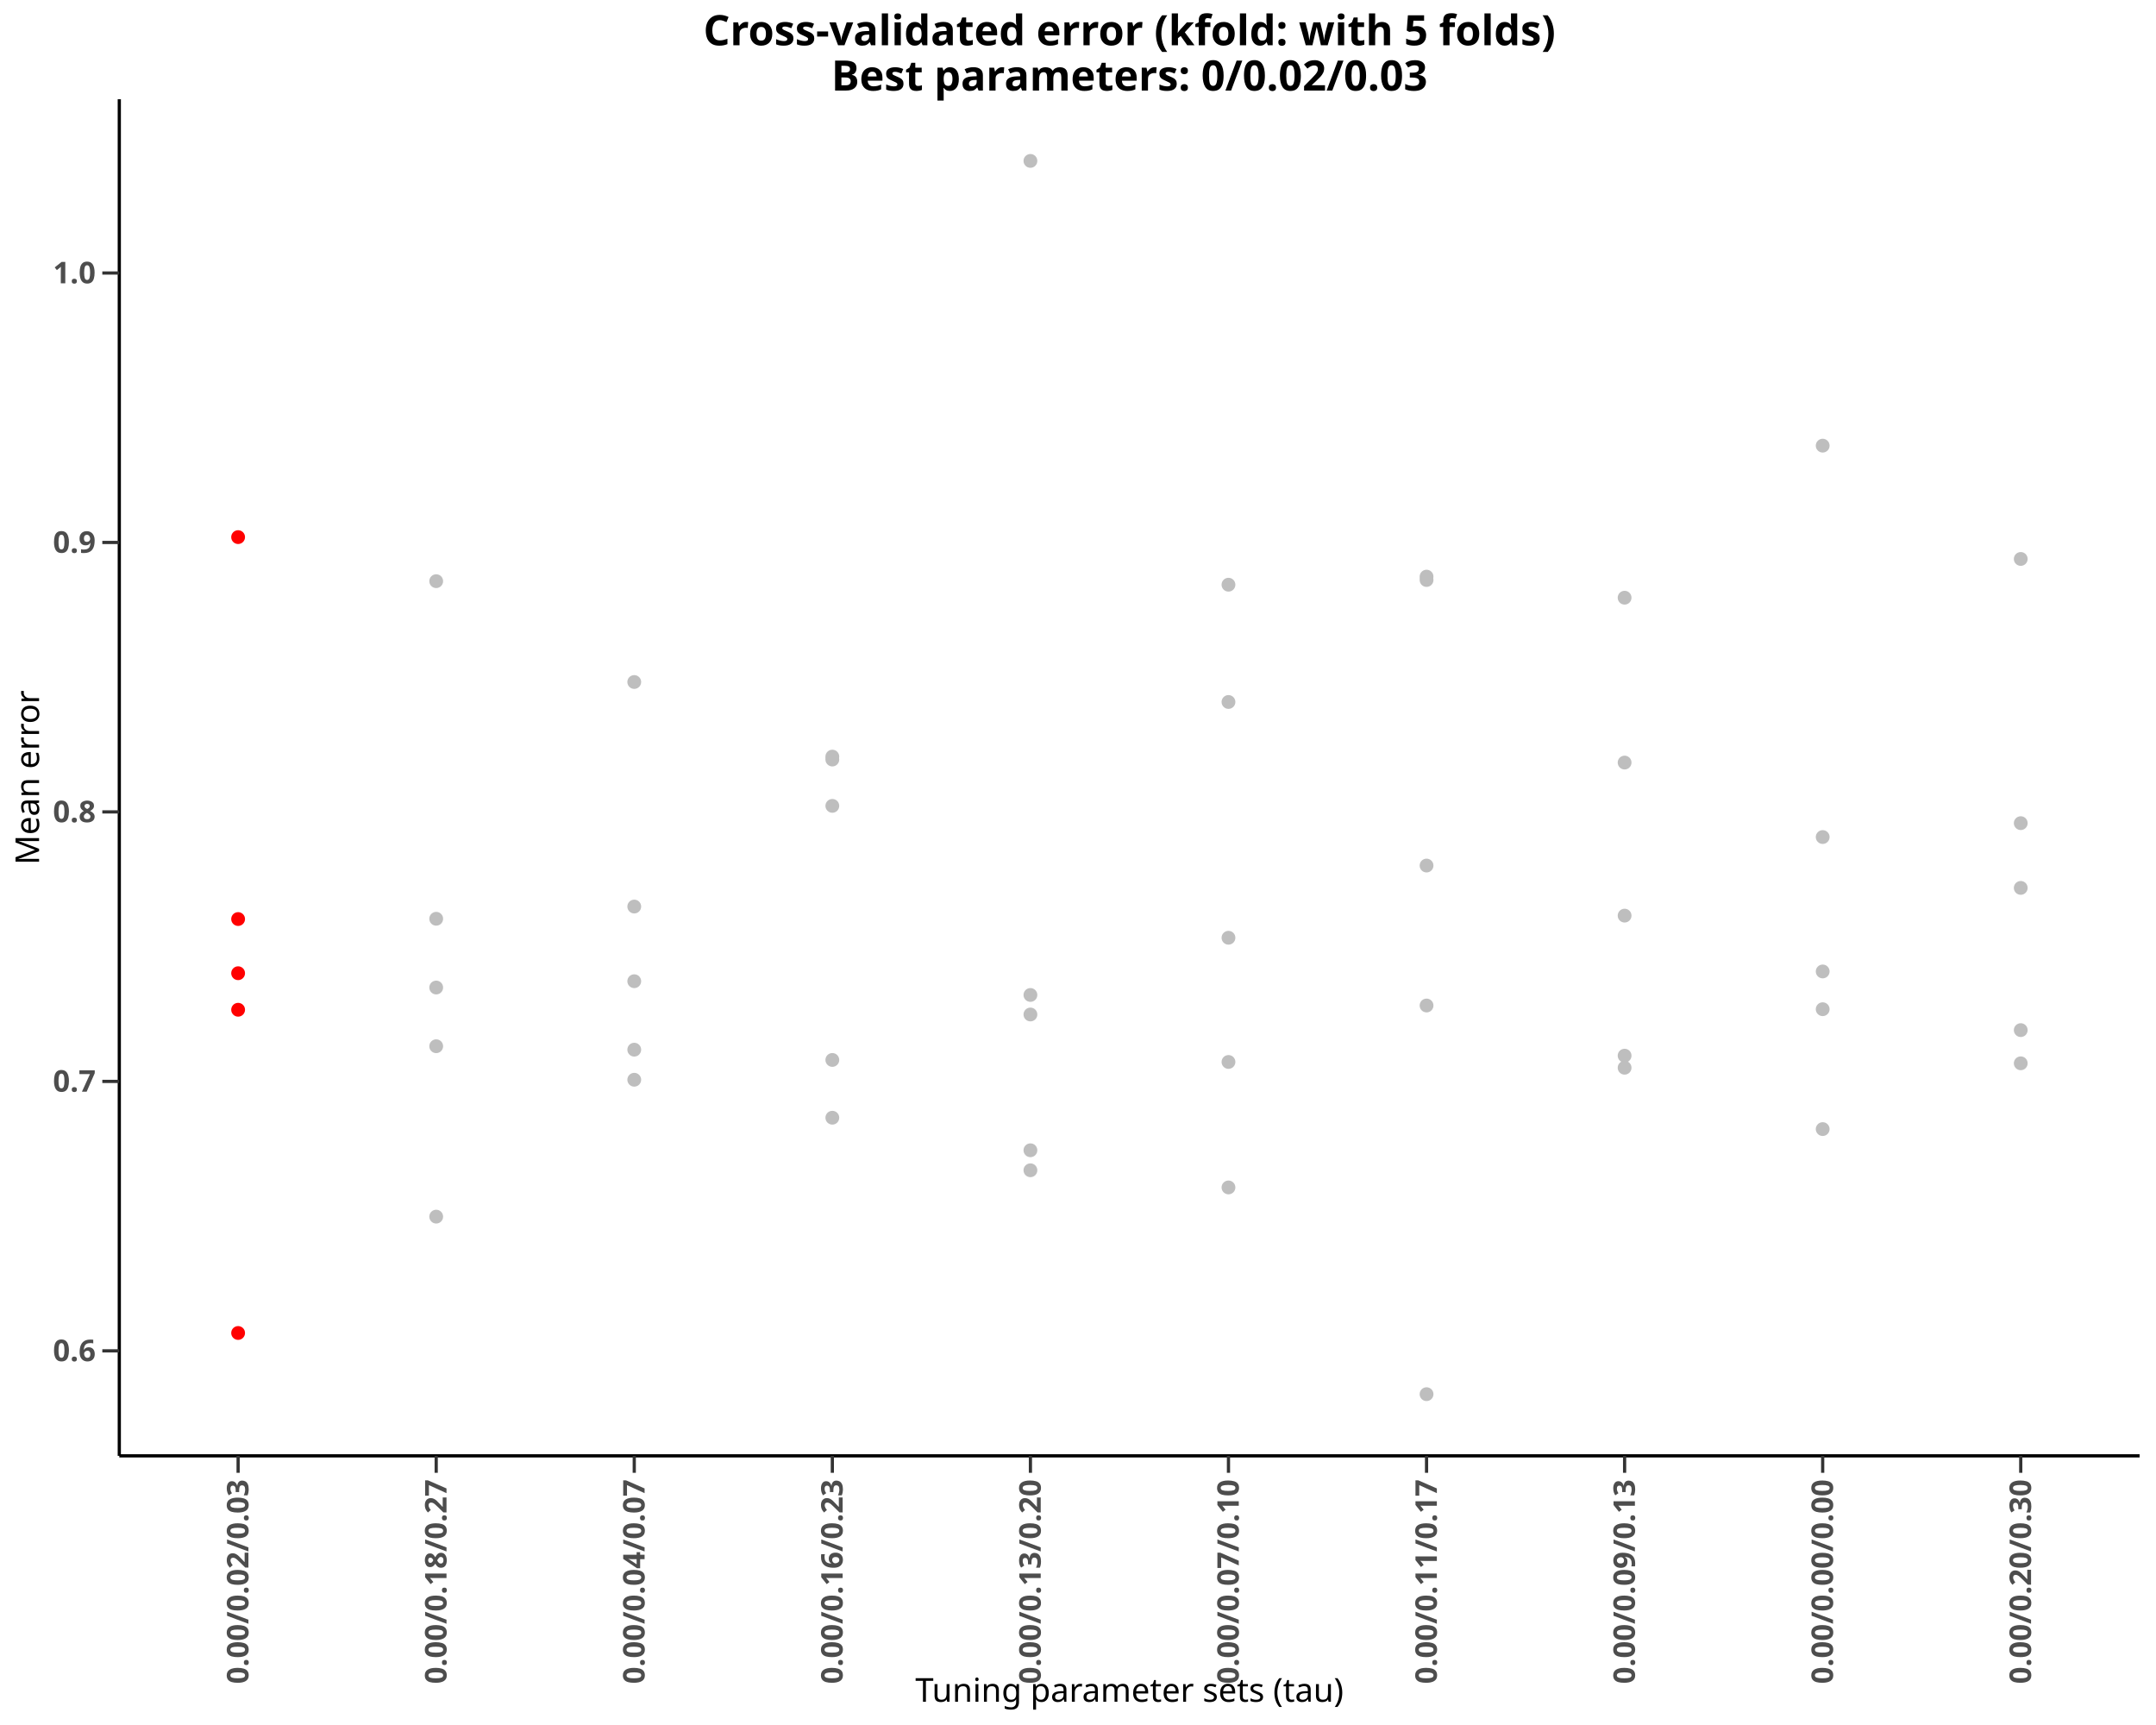
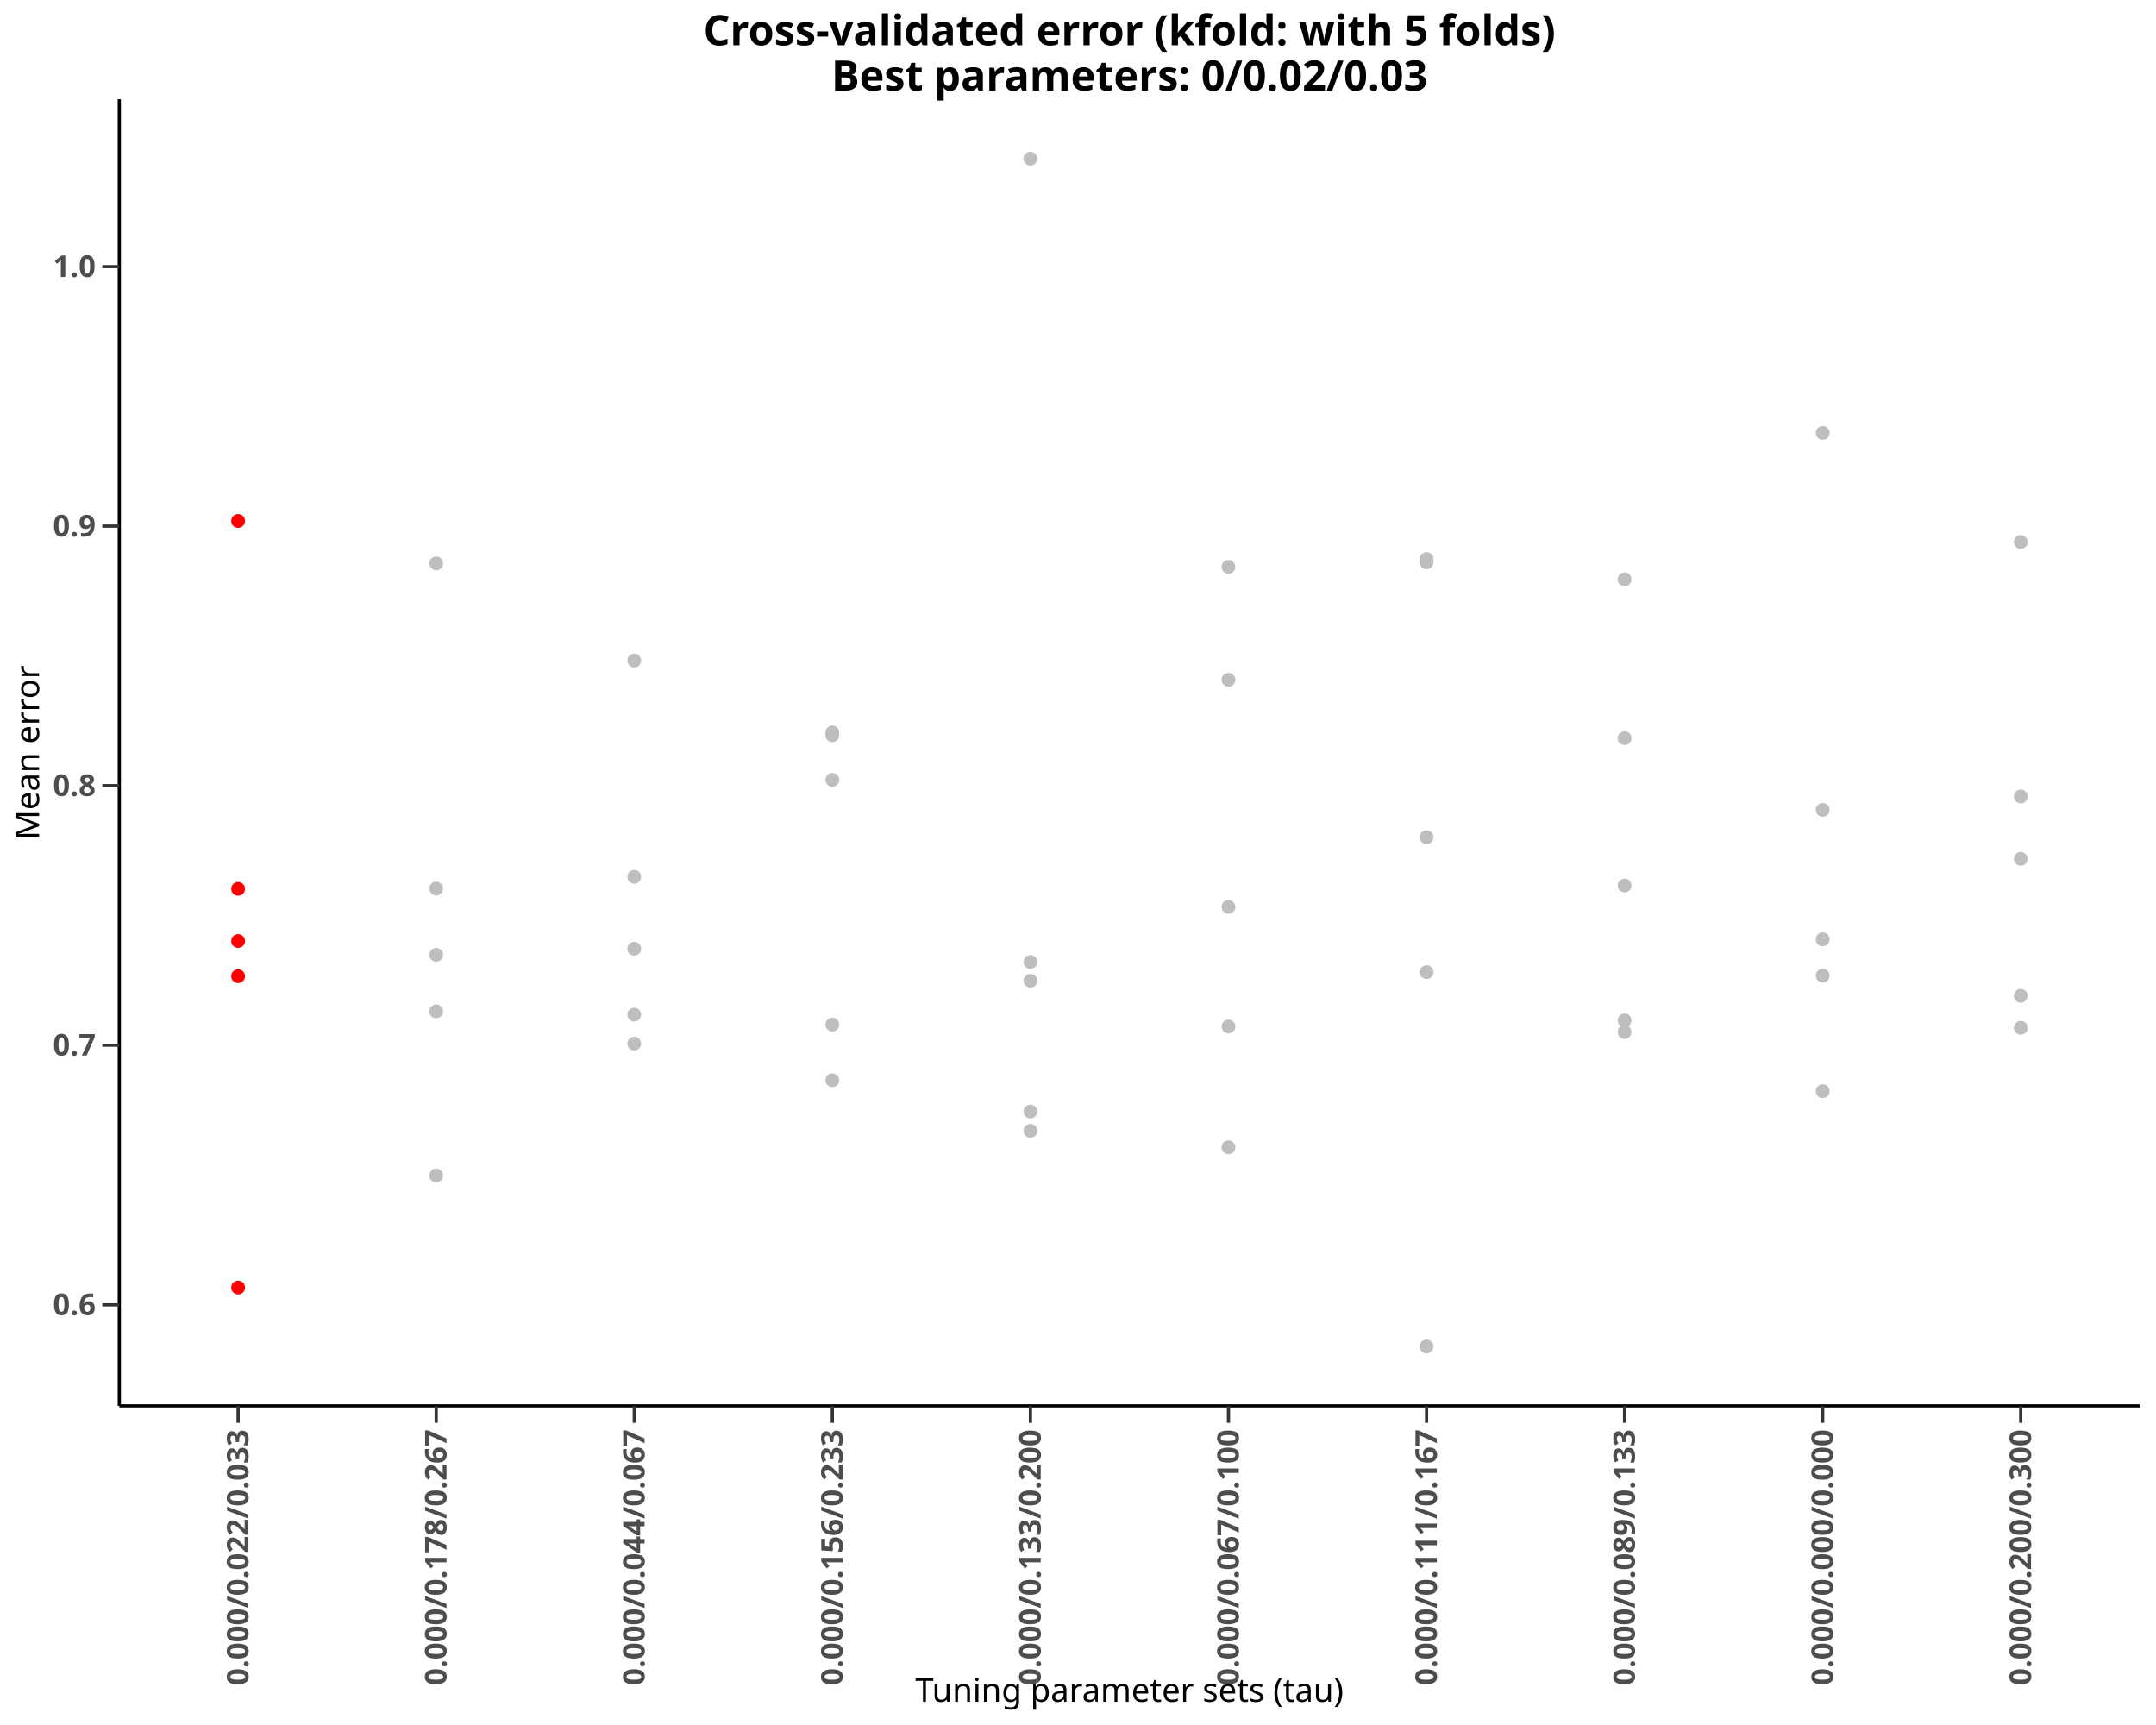
<svg xmlns="http://www.w3.org/2000/svg" class="svglite" data-engine-version="2.0" width="720.00pt" height="576.00pt" viewBox="0 0 720.00 576.00">
  <defs>
    <style type="text/css">
    .svglite line, .svglite polyline, .svglite polygon, .svglite path, .svglite rect, .svglite circle {
      fill: none;
      stroke: #000000;
      stroke-linecap: round;
      stroke-linejoin: round;
      stroke-miterlimit: 10.00;
    }
  </style>
  </defs>
  <rect width="100%" height="100%" style="stroke: none; fill: #FFFFFF;" />
  <defs>
    <clipPath id="cpMC4wMHw3MjAuMDB8MC4wMHw1NzYuMDA=">
      <rect x="0.00" y="0.00" width="720.00" height="576.00" />
    </clipPath>
  </defs>
  <g clip-path="url(#cpMC4wMHw3MjAuMDB8MC4wMHw1NzYuMDA=)">
    <rect x="0.00" y="0.00" width="720.00" height="576.00" style="stroke-width: 1.07; stroke: #FFFFFF; fill: #FFFFFF;" />
  </g>
  <defs>
-     <clipPath id="cpMzkuODR8NzE0LjUyfDMzLjE0fDQ4Ni4xMg==">
-       <rect x="39.84" y="33.14" width="674.68" height="452.98" />
+     <clipPath id="cpMzkuODR8NzE0LjUyfDMzLjE0fDQ2OS40Mw==">
+       <rect x="39.84" y="33.14" width="674.68" height="436.29" />
    </clipPath>
  </defs>
-   <g clip-path="url(#cpMzkuODR8NzE0LjUyfDMzLjE0fDQ4Ni4xMg==)">
-     <rect x="39.84" y="33.14" width="674.68" height="452.98" style="stroke-width: 1.07; stroke: none; fill: #FFFFFF;" />
-     <circle cx="674.83" cy="343.97" r="1.95" style="stroke-width: 0.71; stroke: #BEBEBE; fill: #BEBEBE;" />
-     <circle cx="145.67" cy="194.06" r="1.95" style="stroke-width: 0.71; stroke: #BEBEBE; fill: #BEBEBE;" />
-     <circle cx="277.96" cy="373.22" r="1.95" style="stroke-width: 0.71; stroke: #BEBEBE; fill: #BEBEBE;" />
-     <circle cx="344.11" cy="390.77" r="1.95" style="stroke-width: 0.71; stroke: #BEBEBE; fill: #BEBEBE;" />
-     <circle cx="476.40" cy="335.75" r="1.95" style="stroke-width: 0.71; stroke: #BEBEBE; fill: #BEBEBE;" />
-     <circle cx="542.54" cy="305.74" r="1.95" style="stroke-width: 0.71; stroke: #BEBEBE; fill: #BEBEBE;" />
-     <circle cx="410.25" cy="313.13" r="1.95" style="stroke-width: 0.71; stroke: #BEBEBE; fill: #BEBEBE;" />
-     <circle cx="211.81" cy="302.71" r="1.95" style="stroke-width: 0.71; stroke: #BEBEBE; fill: #BEBEBE;" />
-     <circle cx="79.52" cy="324.97" r="1.95" style="stroke-width: 0.71; stroke: #FF0000; fill: #FF0000;" />
-     <circle cx="608.69" cy="377.02" r="1.95" style="stroke-width: 0.71; stroke: #BEBEBE; fill: #BEBEBE;" />
-     <circle cx="674.83" cy="355.05" r="1.95" style="stroke-width: 0.71; stroke: #BEBEBE; fill: #BEBEBE;" />
-     <circle cx="145.67" cy="306.79" r="1.95" style="stroke-width: 0.71; stroke: #BEBEBE; fill: #BEBEBE;" />
-     <circle cx="277.96" cy="269.09" r="1.95" style="stroke-width: 0.71; stroke: #BEBEBE; fill: #BEBEBE;" />
-     <circle cx="344.11" cy="332.23" r="1.95" style="stroke-width: 0.71; stroke: #BEBEBE; fill: #BEBEBE;" />
-     <circle cx="476.40" cy="192.54" r="1.95" style="stroke-width: 0.71; stroke: #BEBEBE; fill: #BEBEBE;" />
-     <circle cx="542.54" cy="356.53" r="1.95" style="stroke-width: 0.71; stroke: #BEBEBE; fill: #BEBEBE;" />
-     <circle cx="410.25" cy="396.50" r="1.95" style="stroke-width: 0.71; stroke: #BEBEBE; fill: #BEBEBE;" />
-     <circle cx="211.81" cy="227.73" r="1.95" style="stroke-width: 0.71; stroke: #BEBEBE; fill: #BEBEBE;" />
-     <circle cx="79.52" cy="306.88" r="1.95" style="stroke-width: 0.71; stroke: #FF0000; fill: #FF0000;" />
-     <circle cx="608.69" cy="279.50" r="1.95" style="stroke-width: 0.71; stroke: #BEBEBE; fill: #BEBEBE;" />
-     <circle cx="674.83" cy="296.48" r="1.95" style="stroke-width: 0.71; stroke: #BEBEBE; fill: #BEBEBE;" />
-     <circle cx="145.67" cy="349.35" r="1.95" style="stroke-width: 0.71; stroke: #BEBEBE; fill: #BEBEBE;" />
-     <circle cx="277.96" cy="252.64" r="1.95" style="stroke-width: 0.71; stroke: #BEBEBE; fill: #BEBEBE;" />
-     <circle cx="344.11" cy="384.09" r="1.95" style="stroke-width: 0.71; stroke: #BEBEBE; fill: #BEBEBE;" />
-     <circle cx="476.40" cy="289.02" r="1.95" style="stroke-width: 0.71; stroke: #BEBEBE; fill: #BEBEBE;" />
-     <circle cx="542.54" cy="199.58" r="1.95" style="stroke-width: 0.71; stroke: #BEBEBE; fill: #BEBEBE;" />
-     <circle cx="410.25" cy="354.60" r="1.95" style="stroke-width: 0.71; stroke: #BEBEBE; fill: #BEBEBE;" />
-     <circle cx="211.81" cy="350.50" r="1.95" style="stroke-width: 0.71; stroke: #BEBEBE; fill: #BEBEBE;" />
-     <circle cx="79.52" cy="179.35" r="1.95" style="stroke-width: 0.71; stroke: #FF0000; fill: #FF0000;" />
-     <circle cx="608.69" cy="336.99" r="1.95" style="stroke-width: 0.71; stroke: #BEBEBE; fill: #BEBEBE;" />
-     <circle cx="674.83" cy="186.64" r="1.95" style="stroke-width: 0.71; stroke: #BEBEBE; fill: #BEBEBE;" />
-     <circle cx="145.67" cy="329.75" r="1.95" style="stroke-width: 0.71; stroke: #BEBEBE; fill: #BEBEBE;" />
-     <circle cx="277.96" cy="253.62" r="1.95" style="stroke-width: 0.71; stroke: #BEBEBE; fill: #BEBEBE;" />
-     <circle cx="344.11" cy="338.75" r="1.95" style="stroke-width: 0.71; stroke: #BEBEBE; fill: #BEBEBE;" />
-     <circle cx="476.40" cy="465.53" r="1.95" style="stroke-width: 0.71; stroke: #BEBEBE; fill: #BEBEBE;" />
-     <circle cx="542.54" cy="352.50" r="1.95" style="stroke-width: 0.71; stroke: #BEBEBE; fill: #BEBEBE;" />
-     <circle cx="410.25" cy="195.24" r="1.95" style="stroke-width: 0.71; stroke: #BEBEBE; fill: #BEBEBE;" />
-     <circle cx="211.81" cy="327.64" r="1.95" style="stroke-width: 0.71; stroke: #BEBEBE; fill: #BEBEBE;" />
-     <circle cx="79.52" cy="445.10" r="1.95" style="stroke-width: 0.71; stroke: #FF0000; fill: #FF0000;" />
-     <circle cx="608.69" cy="324.38" r="1.95" style="stroke-width: 0.71; stroke: #BEBEBE; fill: #BEBEBE;" />
-     <circle cx="674.83" cy="274.86" r="1.95" style="stroke-width: 0.71; stroke: #BEBEBE; fill: #BEBEBE;" />
-     <circle cx="145.67" cy="406.25" r="1.95" style="stroke-width: 0.71; stroke: #BEBEBE; fill: #BEBEBE;" />
-     <circle cx="277.96" cy="353.93" r="1.95" style="stroke-width: 0.71; stroke: #BEBEBE; fill: #BEBEBE;" />
-     <circle cx="344.11" cy="53.73" r="1.95" style="stroke-width: 0.71; stroke: #BEBEBE; fill: #BEBEBE;" />
-     <circle cx="476.40" cy="193.67" r="1.95" style="stroke-width: 0.71; stroke: #BEBEBE; fill: #BEBEBE;" />
-     <circle cx="542.54" cy="254.63" r="1.95" style="stroke-width: 0.71; stroke: #BEBEBE; fill: #BEBEBE;" />
-     <circle cx="410.25" cy="234.40" r="1.95" style="stroke-width: 0.71; stroke: #BEBEBE; fill: #BEBEBE;" />
-     <circle cx="211.81" cy="360.54" r="1.95" style="stroke-width: 0.71; stroke: #BEBEBE; fill: #BEBEBE;" />
-     <circle cx="79.52" cy="337.17" r="1.95" style="stroke-width: 0.71; stroke: #FF0000; fill: #FF0000;" />
-     <circle cx="608.69" cy="148.81" r="1.95" style="stroke-width: 0.71; stroke: #BEBEBE; fill: #BEBEBE;" />
+   <g clip-path="url(#cpMzkuODR8NzE0LjUyfDMzLjE0fDQ2OS40Mw==)">
+     <rect x="39.84" y="33.14" width="674.68" height="436.29" style="stroke-width: 1.07; stroke: none; fill: #FFFFFF;" />
+     <circle cx="674.83" cy="332.52" r="1.95" style="stroke-width: 0.71; stroke: #BEBEBE; fill: #BEBEBE;" />
+     <circle cx="145.67" cy="188.13" r="1.95" style="stroke-width: 0.71; stroke: #BEBEBE; fill: #BEBEBE;" />
+     <circle cx="277.96" cy="360.69" r="1.95" style="stroke-width: 0.71; stroke: #BEBEBE; fill: #BEBEBE;" />
+     <circle cx="344.11" cy="377.60" r="1.95" style="stroke-width: 0.71; stroke: #BEBEBE; fill: #BEBEBE;" />
+     <circle cx="476.40" cy="324.61" r="1.95" style="stroke-width: 0.71; stroke: #BEBEBE; fill: #BEBEBE;" />
+     <circle cx="542.54" cy="295.69" r="1.95" style="stroke-width: 0.71; stroke: #BEBEBE; fill: #BEBEBE;" />
+     <circle cx="410.25" cy="302.82" r="1.95" style="stroke-width: 0.71; stroke: #BEBEBE; fill: #BEBEBE;" />
+     <circle cx="211.81" cy="292.78" r="1.95" style="stroke-width: 0.71; stroke: #BEBEBE; fill: #BEBEBE;" />
+     <circle cx="79.52" cy="314.22" r="1.95" style="stroke-width: 0.71; stroke: #FF0000; fill: #FF0000;" />
+     <circle cx="608.69" cy="364.35" r="1.95" style="stroke-width: 0.71; stroke: #BEBEBE; fill: #BEBEBE;" />
+     <circle cx="674.83" cy="343.19" r="1.95" style="stroke-width: 0.71; stroke: #BEBEBE; fill: #BEBEBE;" />
+     <circle cx="145.67" cy="296.71" r="1.95" style="stroke-width: 0.71; stroke: #BEBEBE; fill: #BEBEBE;" />
+     <circle cx="277.96" cy="260.40" r="1.95" style="stroke-width: 0.71; stroke: #BEBEBE; fill: #BEBEBE;" />
+     <circle cx="344.11" cy="321.21" r="1.95" style="stroke-width: 0.71; stroke: #BEBEBE; fill: #BEBEBE;" />
+     <circle cx="476.40" cy="186.67" r="1.95" style="stroke-width: 0.71; stroke: #BEBEBE; fill: #BEBEBE;" />
+     <circle cx="542.54" cy="344.62" r="1.95" style="stroke-width: 0.71; stroke: #BEBEBE; fill: #BEBEBE;" />
+     <circle cx="410.25" cy="383.11" r="1.95" style="stroke-width: 0.71; stroke: #BEBEBE; fill: #BEBEBE;" />
+     <circle cx="211.81" cy="220.56" r="1.95" style="stroke-width: 0.71; stroke: #BEBEBE; fill: #BEBEBE;" />
+     <circle cx="79.52" cy="296.80" r="1.95" style="stroke-width: 0.71; stroke: #FF0000; fill: #FF0000;" />
+     <circle cx="608.69" cy="270.43" r="1.95" style="stroke-width: 0.71; stroke: #BEBEBE; fill: #BEBEBE;" />
+     <circle cx="674.83" cy="286.78" r="1.95" style="stroke-width: 0.71; stroke: #BEBEBE; fill: #BEBEBE;" />
+     <circle cx="145.67" cy="337.70" r="1.95" style="stroke-width: 0.71; stroke: #BEBEBE; fill: #BEBEBE;" />
+     <circle cx="277.96" cy="244.56" r="1.95" style="stroke-width: 0.71; stroke: #BEBEBE; fill: #BEBEBE;" />
+     <circle cx="344.11" cy="371.16" r="1.95" style="stroke-width: 0.71; stroke: #BEBEBE; fill: #BEBEBE;" />
+     <circle cx="476.40" cy="279.59" r="1.95" style="stroke-width: 0.71; stroke: #BEBEBE; fill: #BEBEBE;" />
+     <circle cx="542.54" cy="193.45" r="1.95" style="stroke-width: 0.71; stroke: #BEBEBE; fill: #BEBEBE;" />
+     <circle cx="410.25" cy="342.76" r="1.95" style="stroke-width: 0.71; stroke: #BEBEBE; fill: #BEBEBE;" />
+     <circle cx="211.81" cy="338.81" r="1.95" style="stroke-width: 0.71; stroke: #BEBEBE; fill: #BEBEBE;" />
+     <circle cx="79.52" cy="173.96" r="1.95" style="stroke-width: 0.71; stroke: #FF0000; fill: #FF0000;" />
+     <circle cx="608.69" cy="325.79" r="1.95" style="stroke-width: 0.71; stroke: #BEBEBE; fill: #BEBEBE;" />
+     <circle cx="674.83" cy="180.98" r="1.95" style="stroke-width: 0.71; stroke: #BEBEBE; fill: #BEBEBE;" />
+     <circle cx="145.67" cy="318.83" r="1.95" style="stroke-width: 0.71; stroke: #BEBEBE; fill: #BEBEBE;" />
+     <circle cx="277.96" cy="245.50" r="1.95" style="stroke-width: 0.71; stroke: #BEBEBE; fill: #BEBEBE;" />
+     <circle cx="344.11" cy="327.49" r="1.95" style="stroke-width: 0.71; stroke: #BEBEBE; fill: #BEBEBE;" />
+     <circle cx="476.40" cy="449.60" r="1.95" style="stroke-width: 0.71; stroke: #BEBEBE; fill: #BEBEBE;" />
+     <circle cx="542.54" cy="340.73" r="1.95" style="stroke-width: 0.71; stroke: #BEBEBE; fill: #BEBEBE;" />
+     <circle cx="410.25" cy="189.27" r="1.95" style="stroke-width: 0.71; stroke: #BEBEBE; fill: #BEBEBE;" />
+     <circle cx="211.81" cy="316.79" r="1.95" style="stroke-width: 0.71; stroke: #BEBEBE; fill: #BEBEBE;" />
+     <circle cx="79.52" cy="429.93" r="1.95" style="stroke-width: 0.71; stroke: #FF0000; fill: #FF0000;" />
+     <circle cx="608.69" cy="313.65" r="1.95" style="stroke-width: 0.71; stroke: #BEBEBE; fill: #BEBEBE;" />
+     <circle cx="674.83" cy="265.95" r="1.95" style="stroke-width: 0.71; stroke: #BEBEBE; fill: #BEBEBE;" />
+     <circle cx="145.67" cy="392.51" r="1.95" style="stroke-width: 0.71; stroke: #BEBEBE; fill: #BEBEBE;" />
+     <circle cx="277.96" cy="342.11" r="1.95" style="stroke-width: 0.71; stroke: #BEBEBE; fill: #BEBEBE;" />
+     <circle cx="344.11" cy="52.97" r="1.95" style="stroke-width: 0.71; stroke: #BEBEBE; fill: #BEBEBE;" />
+     <circle cx="476.40" cy="187.76" r="1.95" style="stroke-width: 0.71; stroke: #BEBEBE; fill: #BEBEBE;" />
+     <circle cx="542.54" cy="246.47" r="1.95" style="stroke-width: 0.71; stroke: #BEBEBE; fill: #BEBEBE;" />
+     <circle cx="410.25" cy="226.98" r="1.95" style="stroke-width: 0.71; stroke: #BEBEBE; fill: #BEBEBE;" />
+     <circle cx="211.81" cy="348.48" r="1.95" style="stroke-width: 0.71; stroke: #BEBEBE; fill: #BEBEBE;" />
+     <circle cx="79.52" cy="325.97" r="1.95" style="stroke-width: 0.71; stroke: #FF0000; fill: #FF0000;" />
+     <circle cx="608.69" cy="144.55" r="1.95" style="stroke-width: 0.71; stroke: #BEBEBE; fill: #BEBEBE;" />
  </g>
  <g clip-path="url(#cpMC4wMHw3MjAuMDB8MC4wMHw1NzYuMDA=)">
-     <polyline points="39.84,486.12 39.84,33.14 " style="stroke-width: 1.07; stroke-linecap: butt;" />
-     <text x="31.97" y="454.51" text-anchor="end" style="font-size: 10.00px; font-weight: bold; fill: #4D4D4D; font-family: sans;" textLength="13.90px" lengthAdjust="spacingAndGlyphs">0.6</text>
-     <text x="31.97" y="364.53" text-anchor="end" style="font-size: 10.00px; font-weight: bold; fill: #4D4D4D; font-family: sans;" textLength="13.90px" lengthAdjust="spacingAndGlyphs">0.7</text>
-     <text x="31.97" y="274.55" text-anchor="end" style="font-size: 10.00px; font-weight: bold; fill: #4D4D4D; font-family: sans;" textLength="13.90px" lengthAdjust="spacingAndGlyphs">0.8</text>
-     <text x="31.97" y="184.58" text-anchor="end" style="font-size: 10.00px; font-weight: bold; fill: #4D4D4D; font-family: sans;" textLength="13.90px" lengthAdjust="spacingAndGlyphs">0.9</text>
-     <text x="31.97" y="94.60" text-anchor="end" style="font-size: 10.00px; font-weight: bold; fill: #4D4D4D; font-family: sans;" textLength="13.90px" lengthAdjust="spacingAndGlyphs">1.0</text>
-     <polyline points="34.17,451.07 39.84,451.07 " style="stroke-width: 1.07; stroke: #333333; stroke-linecap: butt;" />
-     <polyline points="34.17,361.09 39.84,361.09 " style="stroke-width: 1.07; stroke: #333333; stroke-linecap: butt;" />
-     <polyline points="34.17,271.11 39.84,271.11 " style="stroke-width: 1.07; stroke: #333333; stroke-linecap: butt;" />
-     <polyline points="34.17,181.14 39.84,181.14 " style="stroke-width: 1.07; stroke: #333333; stroke-linecap: butt;" />
-     <polyline points="34.17,91.16 39.84,91.16 " style="stroke-width: 1.07; stroke: #333333; stroke-linecap: butt;" />
-     <polyline points="39.84,486.12 714.52,486.12 " style="stroke-width: 1.07; stroke-linecap: butt;" />
-     <polyline points="79.52,491.79 79.52,486.12 " style="stroke-width: 1.07; stroke: #333333; stroke-linecap: butt;" />
-     <polyline points="145.67,491.79 145.67,486.12 " style="stroke-width: 1.07; stroke: #333333; stroke-linecap: butt;" />
-     <polyline points="211.81,491.79 211.81,486.12 " style="stroke-width: 1.07; stroke: #333333; stroke-linecap: butt;" />
-     <polyline points="277.96,491.79 277.96,486.12 " style="stroke-width: 1.07; stroke: #333333; stroke-linecap: butt;" />
-     <polyline points="344.11,491.79 344.11,486.12 " style="stroke-width: 1.07; stroke: #333333; stroke-linecap: butt;" />
-     <polyline points="410.25,491.79 410.25,486.12 " style="stroke-width: 1.07; stroke: #333333; stroke-linecap: butt;" />
-     <polyline points="476.40,491.79 476.40,486.12 " style="stroke-width: 1.07; stroke: #333333; stroke-linecap: butt;" />
-     <polyline points="542.54,491.79 542.54,486.12 " style="stroke-width: 1.07; stroke: #333333; stroke-linecap: butt;" />
-     <polyline points="608.69,491.79 608.69,486.12 " style="stroke-width: 1.07; stroke: #333333; stroke-linecap: butt;" />
-     <polyline points="674.83,491.79 674.83,486.12 " style="stroke-width: 1.07; stroke: #333333; stroke-linecap: butt;" />
-     <text transform="translate(82.96,493.98) rotate(-90)" text-anchor="end" style="font-size: 10.00px; font-weight: bold; fill: #4D4D4D; font-family: sans;" textLength="63.95px" lengthAdjust="spacingAndGlyphs">0.00/0.02/0.03</text>
-     <text transform="translate(149.11,493.98) rotate(-90)" text-anchor="end" style="font-size: 10.00px; font-weight: bold; fill: #4D4D4D; font-family: sans;" textLength="63.95px" lengthAdjust="spacingAndGlyphs">0.00/0.18/0.27</text>
-     <text transform="translate(215.26,493.98) rotate(-90)" text-anchor="end" style="font-size: 10.00px; font-weight: bold; fill: #4D4D4D; font-family: sans;" textLength="63.95px" lengthAdjust="spacingAndGlyphs">0.00/0.04/0.07</text>
-     <text transform="translate(281.40,493.98) rotate(-90)" text-anchor="end" style="font-size: 10.00px; font-weight: bold; fill: #4D4D4D; font-family: sans;" textLength="63.95px" lengthAdjust="spacingAndGlyphs">0.00/0.16/0.23</text>
-     <text transform="translate(347.55,493.98) rotate(-90)" text-anchor="end" style="font-size: 10.00px; font-weight: bold; fill: #4D4D4D; font-family: sans;" textLength="63.95px" lengthAdjust="spacingAndGlyphs">0.00/0.13/0.20</text>
-     <text transform="translate(413.69,493.98) rotate(-90)" text-anchor="end" style="font-size: 10.00px; font-weight: bold; fill: #4D4D4D; font-family: sans;" textLength="63.95px" lengthAdjust="spacingAndGlyphs">0.00/0.07/0.10</text>
-     <text transform="translate(479.84,493.98) rotate(-90)" text-anchor="end" style="font-size: 10.00px; font-weight: bold; fill: #4D4D4D; font-family: sans;" textLength="63.95px" lengthAdjust="spacingAndGlyphs">0.00/0.11/0.17</text>
-     <text transform="translate(545.98,493.98) rotate(-90)" text-anchor="end" style="font-size: 10.00px; font-weight: bold; fill: #4D4D4D; font-family: sans;" textLength="63.95px" lengthAdjust="spacingAndGlyphs">0.00/0.09/0.13</text>
-     <text transform="translate(612.13,493.98) rotate(-90)" text-anchor="end" style="font-size: 10.00px; font-weight: bold; fill: #4D4D4D; font-family: sans;" textLength="63.95px" lengthAdjust="spacingAndGlyphs">0.00/0.00/0.00</text>
-     <text transform="translate(678.27,493.98) rotate(-90)" text-anchor="end" style="font-size: 10.00px; font-weight: bold; fill: #4D4D4D; font-family: sans;" textLength="63.95px" lengthAdjust="spacingAndGlyphs">0.00/0.20/0.30</text>
+     <polyline points="39.84,469.43 39.84,33.14 " style="stroke-width: 1.07; stroke-linecap: butt;" />
+     <text x="31.97" y="439.12" text-anchor="end" style="font-size: 10.00px; font-weight: bold; fill: #4D4D4D; font-family: sans;" textLength="13.90px" lengthAdjust="spacingAndGlyphs">0.6</text>
+     <text x="31.97" y="352.45" text-anchor="end" style="font-size: 10.00px; font-weight: bold; fill: #4D4D4D; font-family: sans;" textLength="13.90px" lengthAdjust="spacingAndGlyphs">0.7</text>
+     <text x="31.97" y="265.79" text-anchor="end" style="font-size: 10.00px; font-weight: bold; fill: #4D4D4D; font-family: sans;" textLength="13.90px" lengthAdjust="spacingAndGlyphs">0.8</text>
+     <text x="31.97" y="179.12" text-anchor="end" style="font-size: 10.00px; font-weight: bold; fill: #4D4D4D; font-family: sans;" textLength="13.90px" lengthAdjust="spacingAndGlyphs">0.9</text>
+     <text x="31.97" y="92.46" text-anchor="end" style="font-size: 10.00px; font-weight: bold; fill: #4D4D4D; font-family: sans;" textLength="13.90px" lengthAdjust="spacingAndGlyphs">1.0</text>
+     <polyline points="34.17,435.68 39.84,435.68 " style="stroke-width: 1.07; stroke: #333333; stroke-linecap: butt;" />
+     <polyline points="34.17,349.01 39.84,349.01 " style="stroke-width: 1.07; stroke: #333333; stroke-linecap: butt;" />
+     <polyline points="34.17,262.35 39.84,262.35 " style="stroke-width: 1.07; stroke: #333333; stroke-linecap: butt;" />
+     <polyline points="34.17,175.68 39.84,175.68 " style="stroke-width: 1.07; stroke: #333333; stroke-linecap: butt;" />
+     <polyline points="34.17,89.02 39.84,89.02 " style="stroke-width: 1.07; stroke: #333333; stroke-linecap: butt;" />
+     <polyline points="39.84,469.43 714.52,469.43 " style="stroke-width: 1.07; stroke-linecap: butt;" />
+     <polyline points="79.52,475.10 79.52,469.43 " style="stroke-width: 1.07; stroke: #333333; stroke-linecap: butt;" />
+     <polyline points="145.67,475.10 145.67,469.43 " style="stroke-width: 1.07; stroke: #333333; stroke-linecap: butt;" />
+     <polyline points="211.81,475.10 211.81,469.43 " style="stroke-width: 1.07; stroke: #333333; stroke-linecap: butt;" />
+     <polyline points="277.96,475.10 277.96,469.43 " style="stroke-width: 1.07; stroke: #333333; stroke-linecap: butt;" />
+     <polyline points="344.11,475.10 344.11,469.43 " style="stroke-width: 1.07; stroke: #333333; stroke-linecap: butt;" />
+     <polyline points="410.25,475.10 410.25,469.43 " style="stroke-width: 1.07; stroke: #333333; stroke-linecap: butt;" />
+     <polyline points="476.40,475.10 476.40,469.43 " style="stroke-width: 1.07; stroke: #333333; stroke-linecap: butt;" />
+     <polyline points="542.54,475.10 542.54,469.43 " style="stroke-width: 1.07; stroke: #333333; stroke-linecap: butt;" />
+     <polyline points="608.69,475.10 608.69,469.43 " style="stroke-width: 1.07; stroke: #333333; stroke-linecap: butt;" />
+     <polyline points="674.83,475.10 674.83,469.43 " style="stroke-width: 1.07; stroke: #333333; stroke-linecap: butt;" />
+     <text transform="translate(82.96,477.29) rotate(-90)" text-anchor="end" style="font-size: 10.00px; font-weight: bold; fill: #4D4D4D; font-family: sans;" textLength="80.63px" lengthAdjust="spacingAndGlyphs">0.000/0.022/0.033</text>
+     <text transform="translate(149.11,477.29) rotate(-90)" text-anchor="end" style="font-size: 10.00px; font-weight: bold; fill: #4D4D4D; font-family: sans;" textLength="80.63px" lengthAdjust="spacingAndGlyphs">0.000/0.178/0.267</text>
+     <text transform="translate(215.26,477.29) rotate(-90)" text-anchor="end" style="font-size: 10.00px; font-weight: bold; fill: #4D4D4D; font-family: sans;" textLength="80.63px" lengthAdjust="spacingAndGlyphs">0.000/0.044/0.067</text>
+     <text transform="translate(281.40,477.29) rotate(-90)" text-anchor="end" style="font-size: 10.00px; font-weight: bold; fill: #4D4D4D; font-family: sans;" textLength="80.63px" lengthAdjust="spacingAndGlyphs">0.000/0.156/0.233</text>
+     <text transform="translate(347.55,477.29) rotate(-90)" text-anchor="end" style="font-size: 10.00px; font-weight: bold; fill: #4D4D4D; font-family: sans;" textLength="80.63px" lengthAdjust="spacingAndGlyphs">0.000/0.133/0.200</text>
+     <text transform="translate(413.69,477.29) rotate(-90)" text-anchor="end" style="font-size: 10.00px; font-weight: bold; fill: #4D4D4D; font-family: sans;" textLength="80.63px" lengthAdjust="spacingAndGlyphs">0.000/0.067/0.100</text>
+     <text transform="translate(479.84,477.29) rotate(-90)" text-anchor="end" style="font-size: 10.00px; font-weight: bold; fill: #4D4D4D; font-family: sans;" textLength="80.63px" lengthAdjust="spacingAndGlyphs">0.000/0.111/0.167</text>
+     <text transform="translate(545.98,477.29) rotate(-90)" text-anchor="end" style="font-size: 10.00px; font-weight: bold; fill: #4D4D4D; font-family: sans;" textLength="80.63px" lengthAdjust="spacingAndGlyphs">0.000/0.089/0.133</text>
+     <text transform="translate(612.13,477.29) rotate(-90)" text-anchor="end" style="font-size: 10.00px; font-weight: bold; fill: #4D4D4D; font-family: sans;" textLength="80.63px" lengthAdjust="spacingAndGlyphs">0.000/0.000/0.000</text>
+     <text transform="translate(678.27,477.29) rotate(-90)" text-anchor="end" style="font-size: 10.00px; font-weight: bold; fill: #4D4D4D; font-family: sans;" textLength="80.63px" lengthAdjust="spacingAndGlyphs">0.000/0.200/0.300</text>
    <text x="377.18" y="568.24" text-anchor="middle" style="font-size: 11.00px; font-family: sans;" textLength="135.74px" lengthAdjust="spacingAndGlyphs">Tuning parameter sets (tau)</text>
-     <text transform="translate(13.05,259.63) rotate(-90)" text-anchor="middle" style="font-size: 11.00px; font-family: sans;" textLength="53.80px" lengthAdjust="spacingAndGlyphs">Mean error</text>
+     <text transform="translate(13.05,251.29) rotate(-90)" text-anchor="middle" style="font-size: 11.00px; font-family: sans;" textLength="53.80px" lengthAdjust="spacingAndGlyphs">Mean error</text>
    <text x="377.18" y="15.11" text-anchor="middle" style="font-size: 14.00px; font-weight: bold; font-family: sans;" textLength="251.34px" lengthAdjust="spacingAndGlyphs">Cross-validated error (kfold: with 5 folds)</text>
    <text x="377.18" y="30.23" text-anchor="middle" style="font-size: 14.00px; font-weight: bold; font-family: sans;" textLength="180.57px" lengthAdjust="spacingAndGlyphs">Best parameters: 0/0.02/0.03</text>
  </g>
</svg>
